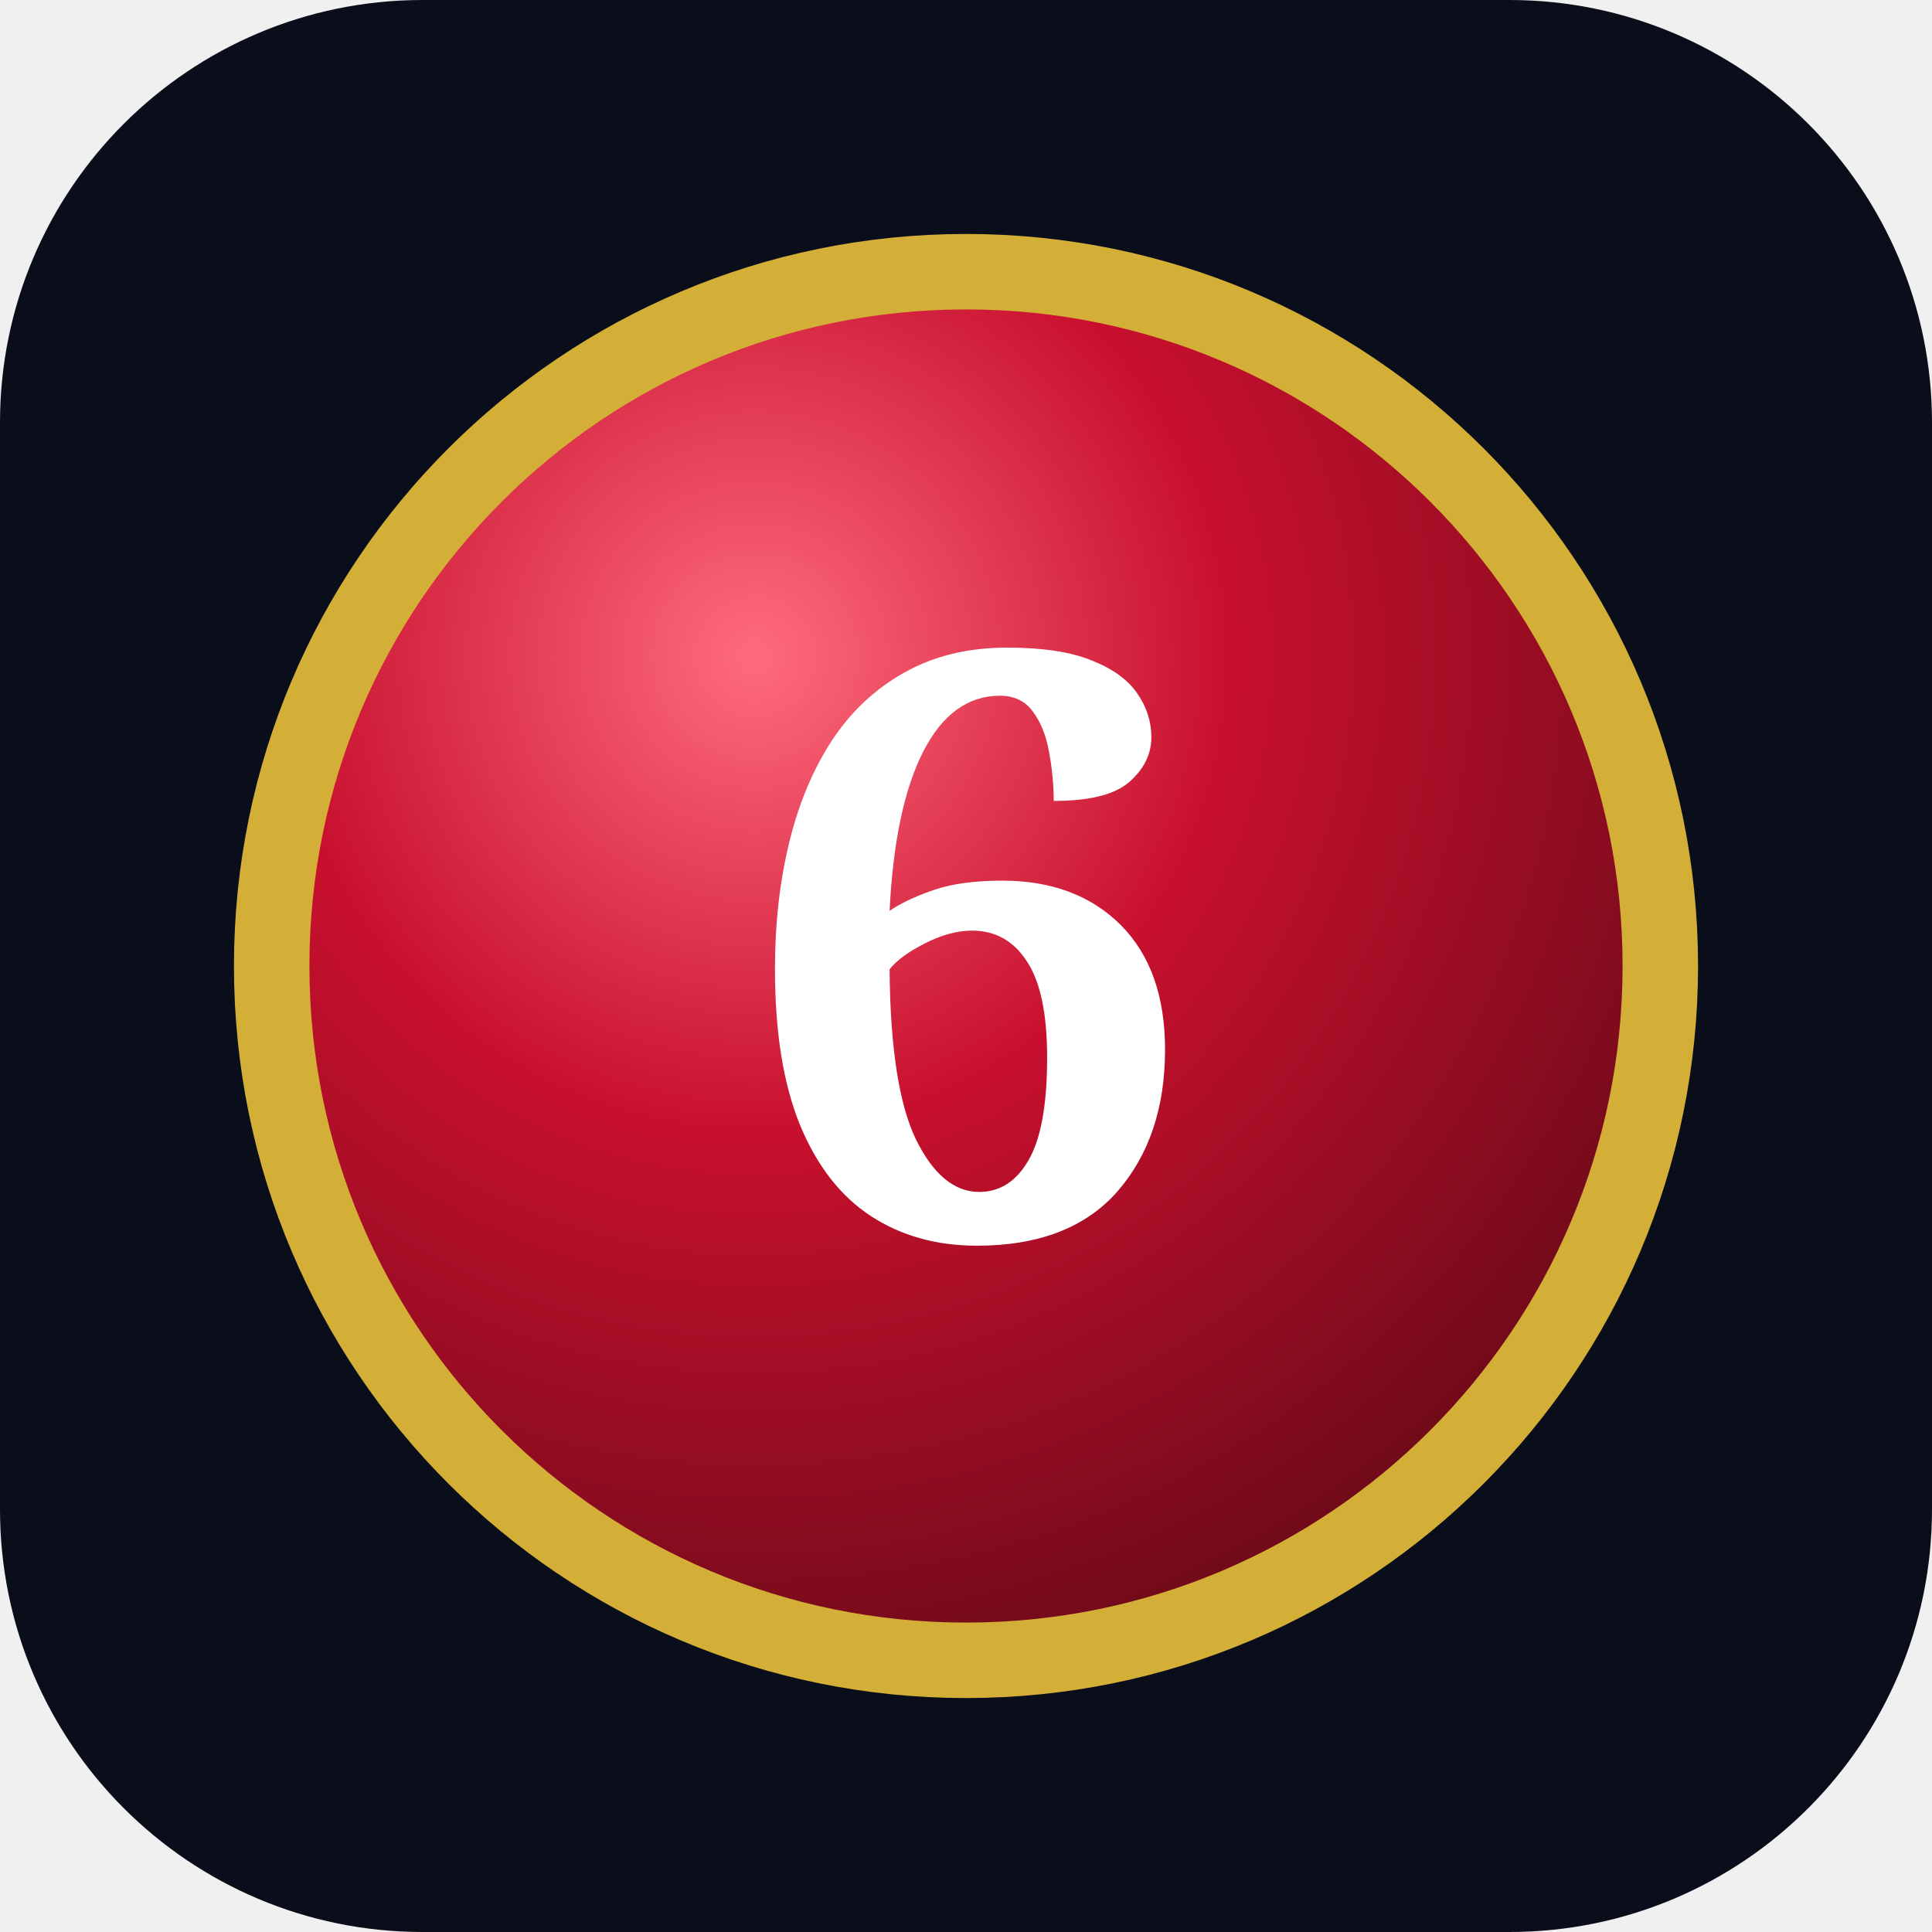
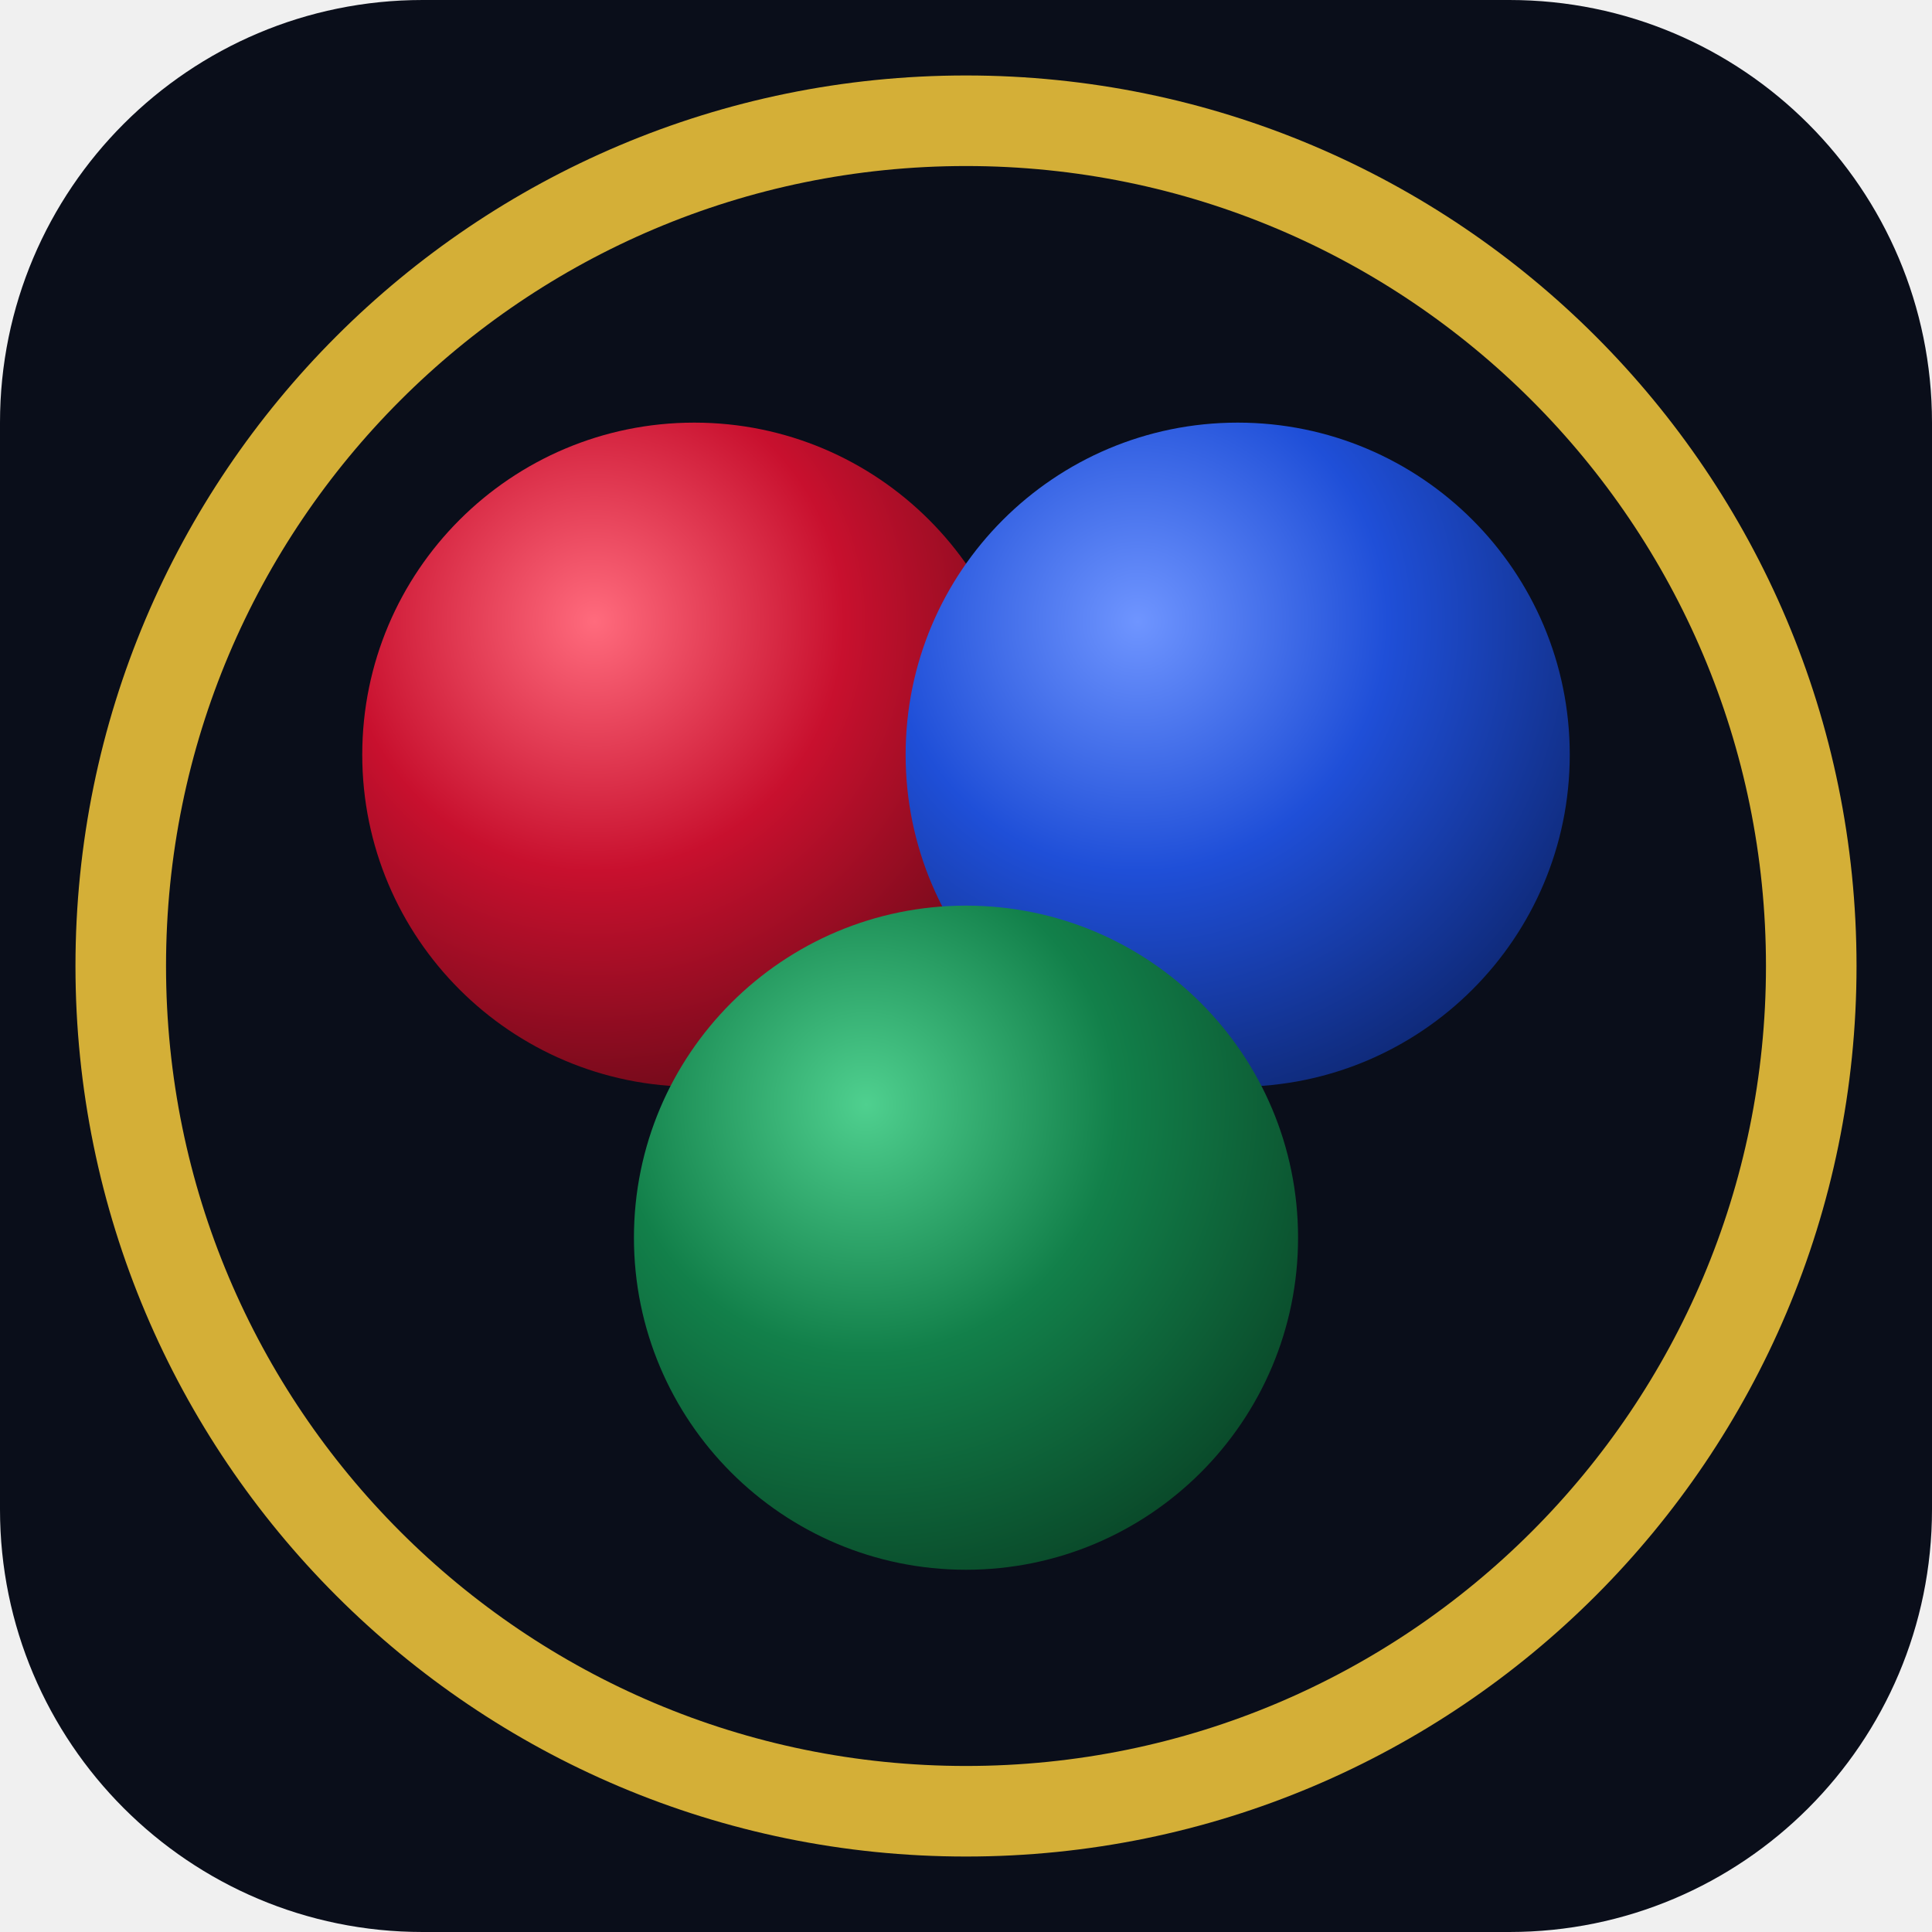
<svg xmlns="http://www.w3.org/2000/svg" viewBox="0 0 64 64">
  <defs>
-     <radialGradient id="g" cx="35%" cy="28%" r="75%">
+     <radialGradient id="r" cx="35%" cy="30%" r="75%">
      <stop offset="0" stop-color="#ff6b7d" />
-       <stop offset=".45" stop-color="#c8102e" />
+       <stop offset=".5" stop-color="#c8102e" />
      <stop offset="1" stop-color="#6d0a19" />
+     </radialGradient>
+     <radialGradient id="b" cx="35%" cy="30%" r="75%">
+       <stop offset="0" stop-color="#6f95ff" />
+       <stop offset=".5" stop-color="#1f4fd8" />
+       <stop offset="1" stop-color="#0f2a7a" />
+     </radialGradient>
+     <radialGradient id="g" cx="35%" cy="30%" r="75%">
+       <stop offset="0" stop-color="#4fd08f" />
+       <stop offset=".5" stop-color="#12804a" />
+       <stop offset="1" stop-color="#0a4a2a" />
    </radialGradient>
  </defs>
  <rect width="64" height="64" rx="14" fill="#0a0e1a" />
-   <circle cx="32" cy="32" r="23" fill="url(#g)" stroke="#d4af37" stroke-width="2.5" />
-   <text x="32" y="41" font-family="Georgia,serif" font-size="27" font-weight="700" text-anchor="middle" fill="#fff">6</text>
+   <circle cx="32" cy="32" r="28" fill="none" stroke="#d4af37" stroke-width="3" />
+   <circle cx="23" cy="25" r="11" fill="url(#r)" />
+   <circle cx="41" cy="25" r="11" fill="url(#b)" />
+   <circle cx="32" cy="41" r="11" fill="url(#g)" />
</svg>
